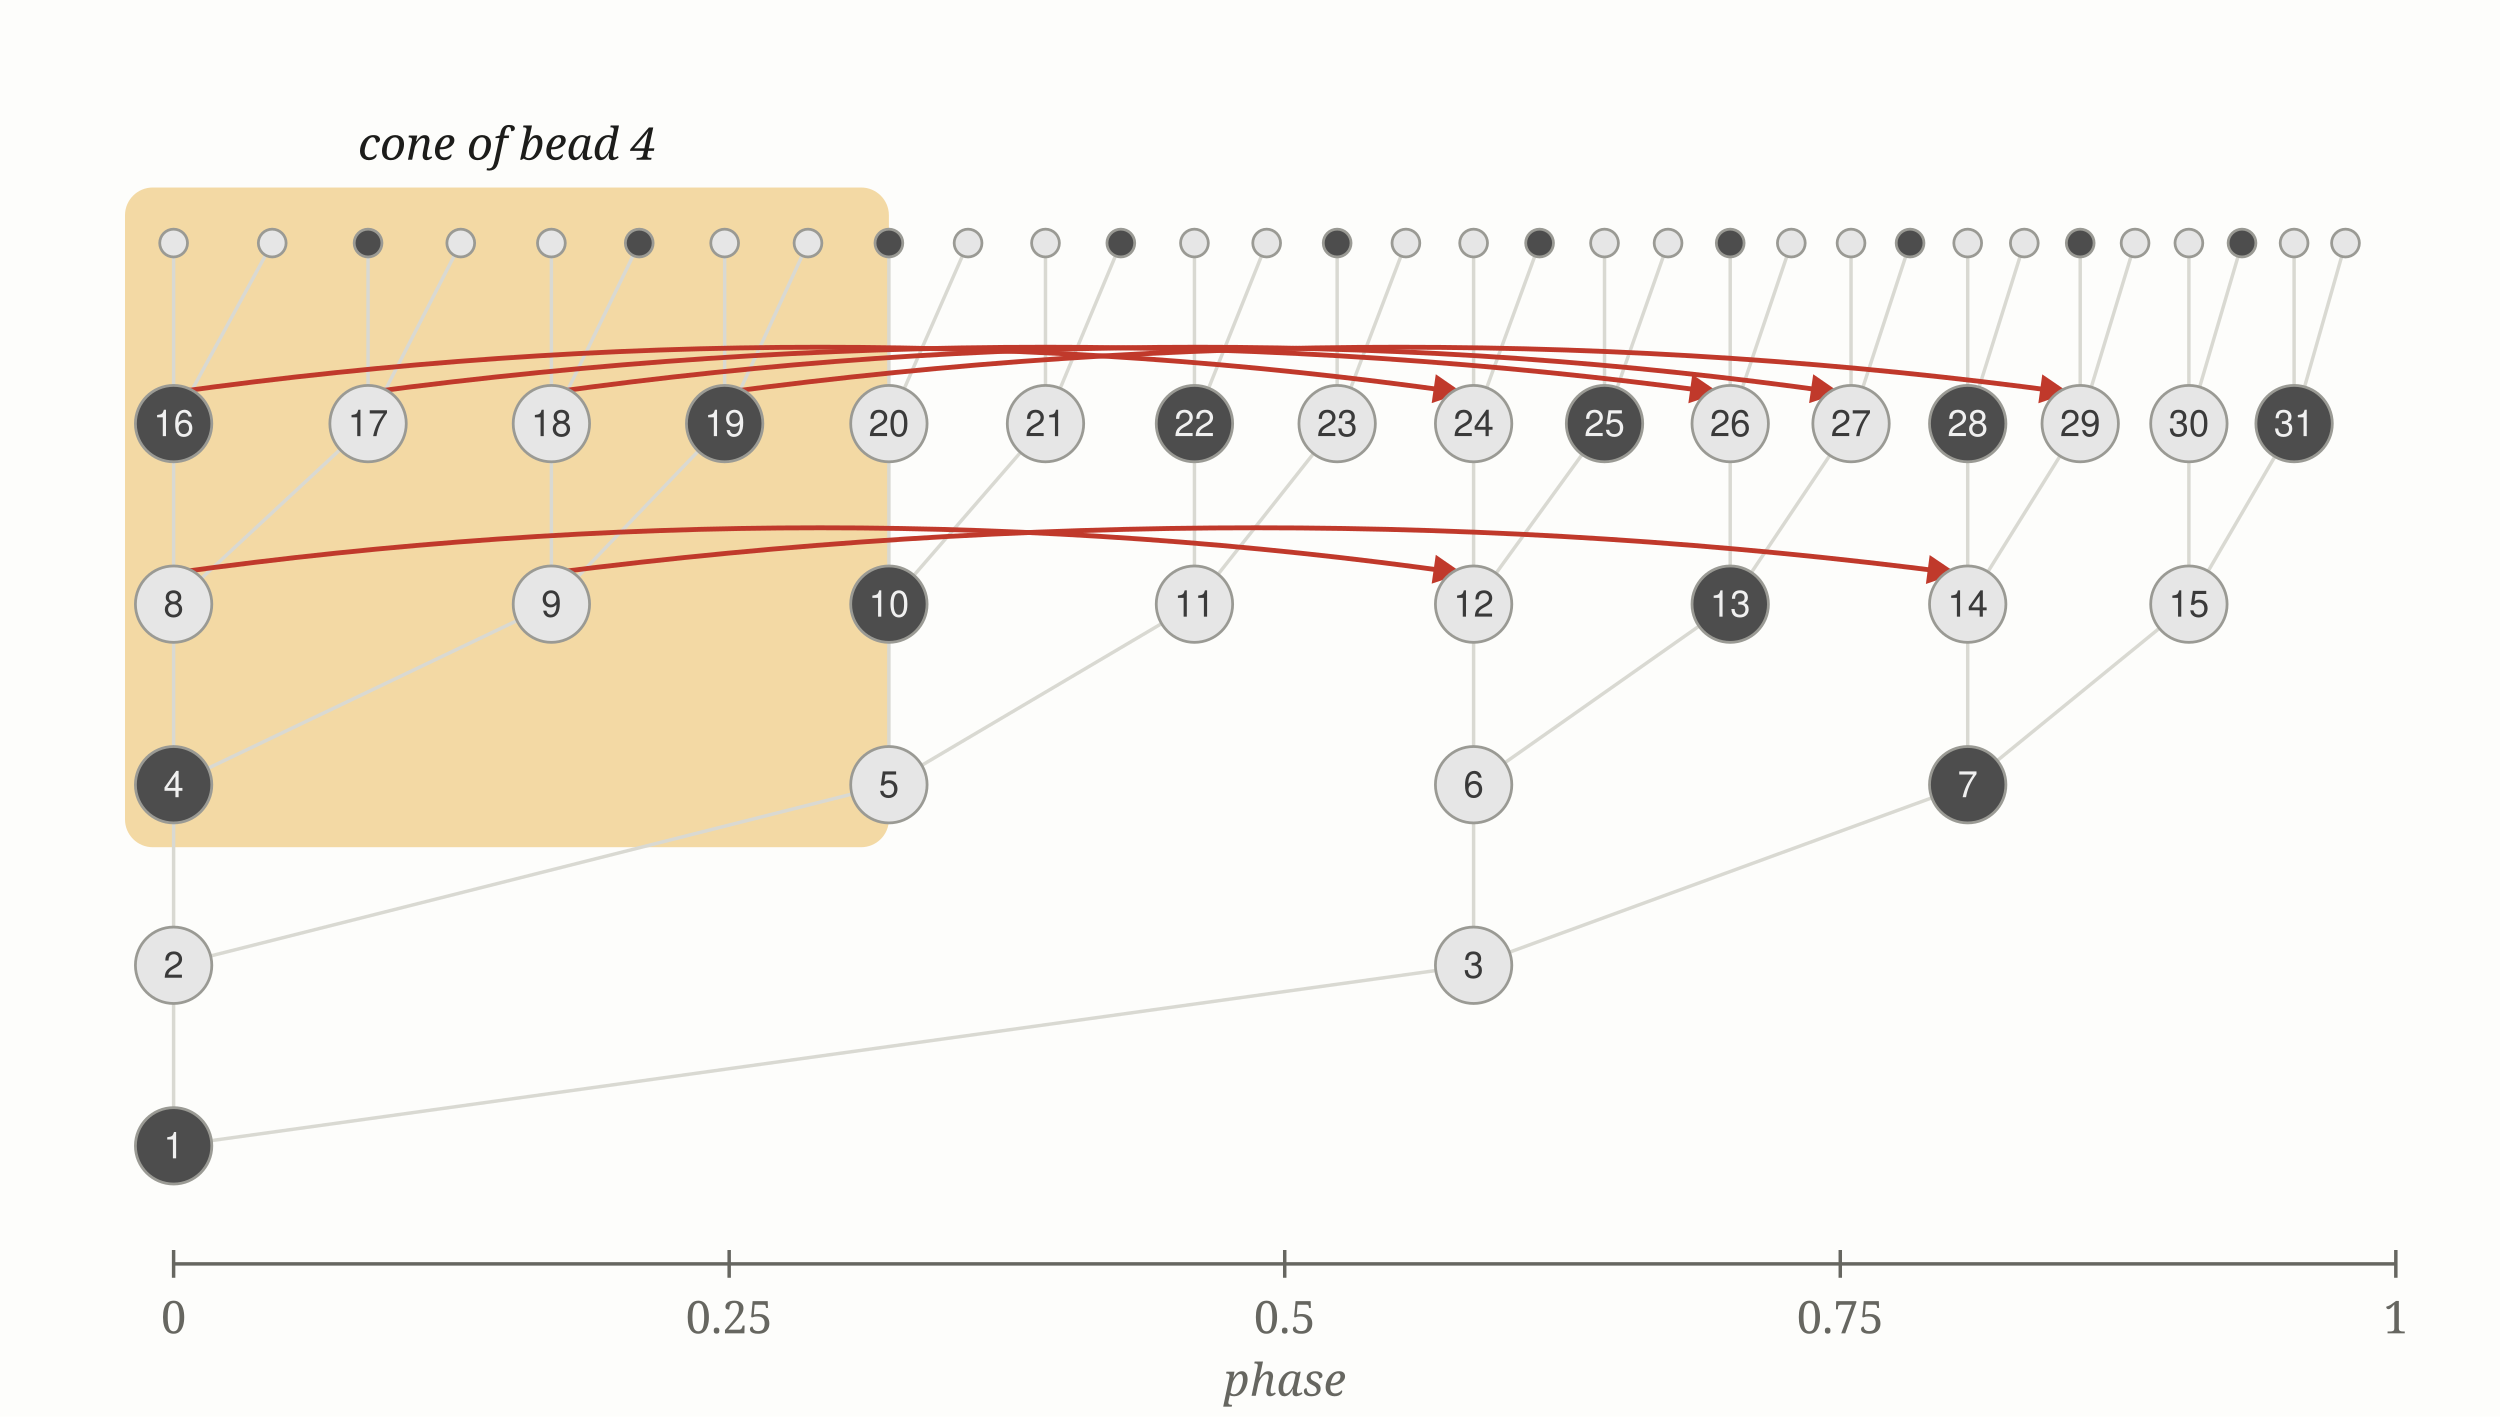
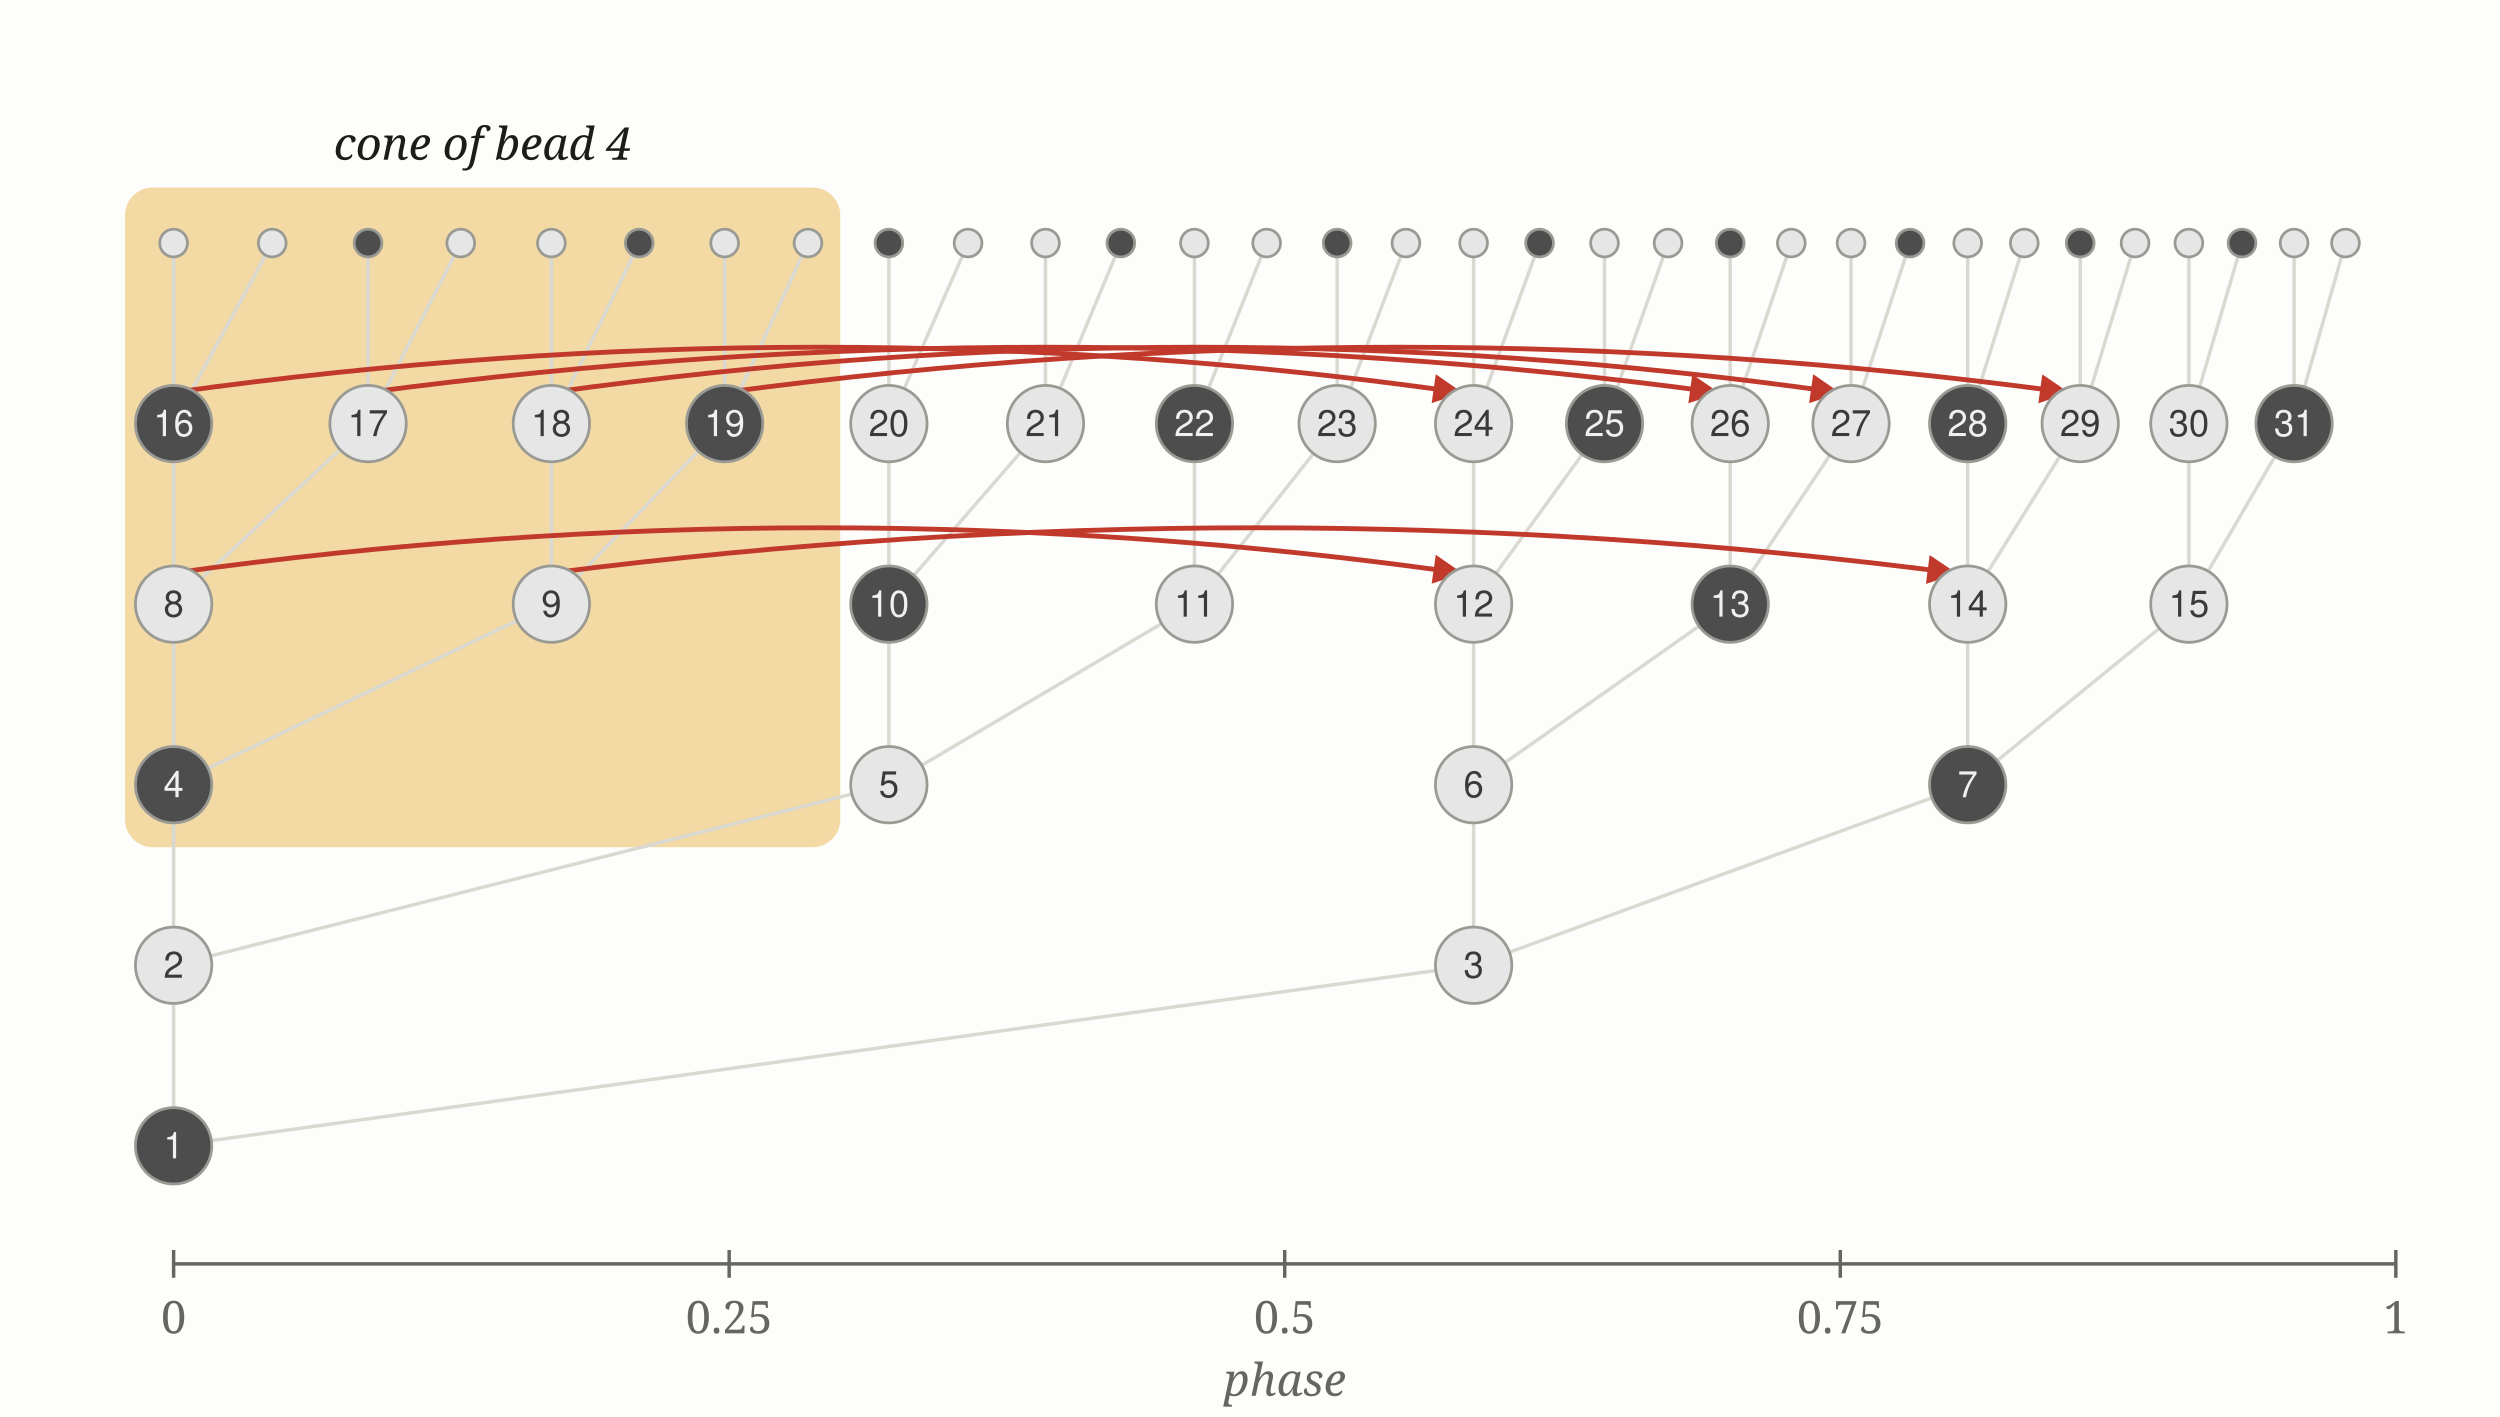
<svg xmlns="http://www.w3.org/2000/svg" width="720" height="408" viewBox="0 0 720 408">
  <rect width="720" height="408" fill="#fdfdfb" />
-   <rect x="36.0" y="54" width="220.0" height="190" rx="8" fill="#f3d9a4" />
+   <rect x="36.0" y="54" width="206.0" height="190" rx="8" fill="#f3d9a4" />
  <line x1="50.0" y1="278.0" x2="50.0" y2="330.0" stroke="#d9d9d2" stroke-width="1" />
  <line x1="424.4" y1="278.0" x2="50.0" y2="330.0" stroke="#d9d9d2" stroke-width="1" />
  <line x1="50.0" y1="226.0" x2="50.0" y2="278.0" stroke="#d9d9d2" stroke-width="1" />
  <line x1="256.0" y1="226.0" x2="50.0" y2="278.0" stroke="#d9d9d2" stroke-width="1" />
  <line x1="424.4" y1="226.0" x2="424.4" y2="278.0" stroke="#d9d9d2" stroke-width="1" />
  <line x1="566.7" y1="226.0" x2="424.4" y2="278.0" stroke="#d9d9d2" stroke-width="1" />
  <line x1="50.0" y1="174.0" x2="50.0" y2="226.0" stroke="#d9d9d2" stroke-width="1" />
  <line x1="158.8" y1="174.0" x2="50.0" y2="226.0" stroke="#d9d9d2" stroke-width="1" />
  <line x1="256.0" y1="174.0" x2="256.0" y2="226.0" stroke="#d9d9d2" stroke-width="1" />
  <line x1="344.0" y1="174.0" x2="256.0" y2="226.0" stroke="#d9d9d2" stroke-width="1" />
  <line x1="424.4" y1="174.0" x2="424.4" y2="226.0" stroke="#d9d9d2" stroke-width="1" />
  <line x1="498.3" y1="174.0" x2="424.4" y2="226.0" stroke="#d9d9d2" stroke-width="1" />
  <line x1="566.7" y1="174.0" x2="566.7" y2="226.0" stroke="#d9d9d2" stroke-width="1" />
  <line x1="630.4" y1="174.0" x2="566.7" y2="226.0" stroke="#d9d9d2" stroke-width="1" />
  <line x1="50.0" y1="122.0" x2="50.0" y2="174.0" stroke="#d9d9d2" stroke-width="1" />
  <line x1="106.0" y1="122.0" x2="50.0" y2="174.0" stroke="#d9d9d2" stroke-width="1" />
  <line x1="158.8" y1="122.0" x2="158.8" y2="174.0" stroke="#d9d9d2" stroke-width="1" />
  <line x1="208.7" y1="122.0" x2="158.8" y2="174.0" stroke="#d9d9d2" stroke-width="1" />
  <line x1="256.0" y1="122.0" x2="256.0" y2="174.0" stroke="#d9d9d2" stroke-width="1" />
  <line x1="301.1" y1="122.0" x2="256.0" y2="174.0" stroke="#d9d9d2" stroke-width="1" />
  <line x1="344.0" y1="122.0" x2="344.0" y2="174.0" stroke="#d9d9d2" stroke-width="1" />
  <line x1="385.1" y1="122.0" x2="344.0" y2="174.0" stroke="#d9d9d2" stroke-width="1" />
  <line x1="424.4" y1="122.0" x2="424.4" y2="174.0" stroke="#d9d9d2" stroke-width="1" />
  <line x1="462.1" y1="122.0" x2="424.4" y2="174.0" stroke="#d9d9d2" stroke-width="1" />
  <line x1="498.3" y1="122.0" x2="498.3" y2="174.0" stroke="#d9d9d2" stroke-width="1" />
  <line x1="533.1" y1="122.0" x2="498.3" y2="174.0" stroke="#d9d9d2" stroke-width="1" />
  <line x1="566.7" y1="122.0" x2="566.7" y2="174.0" stroke="#d9d9d2" stroke-width="1" />
  <line x1="599.1" y1="122.0" x2="566.7" y2="174.0" stroke="#d9d9d2" stroke-width="1" />
  <line x1="630.4" y1="122.0" x2="630.4" y2="174.0" stroke="#d9d9d2" stroke-width="1" />
  <line x1="660.7" y1="122.0" x2="630.4" y2="174.0" stroke="#d9d9d2" stroke-width="1" />
  <line x1="50.0" y1="70.0" x2="50.0" y2="122.0" stroke="#d9d9d2" stroke-width="1" />
  <line x1="78.4" y1="70.0" x2="50.0" y2="122.0" stroke="#d9d9d2" stroke-width="1" />
  <line x1="106.0" y1="70.0" x2="106.0" y2="122.0" stroke="#d9d9d2" stroke-width="1" />
  <line x1="132.7" y1="70.0" x2="106.0" y2="122.0" stroke="#d9d9d2" stroke-width="1" />
  <line x1="158.8" y1="70.0" x2="158.8" y2="122.0" stroke="#d9d9d2" stroke-width="1" />
  <line x1="184.1" y1="70.0" x2="158.8" y2="122.0" stroke="#d9d9d2" stroke-width="1" />
  <line x1="208.7" y1="70.0" x2="208.7" y2="122.0" stroke="#d9d9d2" stroke-width="1" />
  <line x1="232.7" y1="70.0" x2="208.7" y2="122.0" stroke="#d9d9d2" stroke-width="1" />
  <line x1="256.0" y1="70.0" x2="256.0" y2="122.0" stroke="#d9d9d2" stroke-width="1" />
  <line x1="278.8" y1="70.0" x2="256.0" y2="122.0" stroke="#d9d9d2" stroke-width="1" />
  <line x1="301.1" y1="70.0" x2="301.1" y2="122.0" stroke="#d9d9d2" stroke-width="1" />
  <line x1="322.8" y1="70.0" x2="301.1" y2="122.0" stroke="#d9d9d2" stroke-width="1" />
  <line x1="344.0" y1="70.0" x2="344.0" y2="122.0" stroke="#d9d9d2" stroke-width="1" />
  <line x1="364.8" y1="70.0" x2="344.0" y2="122.0" stroke="#d9d9d2" stroke-width="1" />
  <line x1="385.1" y1="70.0" x2="385.1" y2="122.0" stroke="#d9d9d2" stroke-width="1" />
  <line x1="404.9" y1="70.0" x2="385.1" y2="122.0" stroke="#d9d9d2" stroke-width="1" />
  <line x1="424.4" y1="70.0" x2="424.4" y2="122.0" stroke="#d9d9d2" stroke-width="1" />
  <line x1="443.4" y1="70.0" x2="424.4" y2="122.0" stroke="#d9d9d2" stroke-width="1" />
  <line x1="462.1" y1="70.0" x2="462.1" y2="122.0" stroke="#d9d9d2" stroke-width="1" />
  <line x1="480.4" y1="70.0" x2="462.1" y2="122.0" stroke="#d9d9d2" stroke-width="1" />
  <line x1="498.3" y1="70.0" x2="498.3" y2="122.0" stroke="#d9d9d2" stroke-width="1" />
  <line x1="515.9" y1="70.0" x2="498.3" y2="122.0" stroke="#d9d9d2" stroke-width="1" />
  <line x1="533.1" y1="70.0" x2="533.1" y2="122.0" stroke="#d9d9d2" stroke-width="1" />
  <line x1="550.1" y1="70.0" x2="533.1" y2="122.0" stroke="#d9d9d2" stroke-width="1" />
  <line x1="566.7" y1="70.0" x2="566.7" y2="122.0" stroke="#d9d9d2" stroke-width="1" />
  <line x1="583.0" y1="70.0" x2="566.7" y2="122.0" stroke="#d9d9d2" stroke-width="1" />
  <line x1="599.1" y1="70.0" x2="599.1" y2="122.0" stroke="#d9d9d2" stroke-width="1" />
  <line x1="614.9" y1="70.0" x2="599.1" y2="122.0" stroke="#d9d9d2" stroke-width="1" />
  <line x1="630.4" y1="70.0" x2="630.4" y2="122.0" stroke="#d9d9d2" stroke-width="1" />
  <line x1="645.7" y1="70.0" x2="630.4" y2="122.0" stroke="#d9d9d2" stroke-width="1" />
  <line x1="660.7" y1="70.0" x2="660.7" y2="122.0" stroke="#d9d9d2" stroke-width="1" />
  <line x1="675.5" y1="70.0" x2="660.7" y2="122.0" stroke="#d9d9d2" stroke-width="1" />
  <defs>
    <marker id="tip" viewBox="0 0 10 10" refX="9" refY="5" markerWidth="6" markerHeight="6" orient="auto">
      <path d="M0,0 L10,5 L0,10 z" fill="#c0392b" />
    </marker>
  </defs>
  <path d="M50.0,165.0 Q237.2,139.0 420.4,165.0" fill="none" stroke="#c0392b" stroke-width="1.4" marker-end="url(#tip)" />
  <path d="M158.8,165.0 Q362.7,139.0 562.7,165.0" fill="none" stroke="#c0392b" stroke-width="1.4" marker-end="url(#tip)" />
  <path d="M50.0,113.0 Q237.2,87.0 420.4,113.0" fill="none" stroke="#c0392b" stroke-width="1.4" marker-end="url(#tip)" />
  <path d="M106.0,113.0 Q302.1,87.0 494.3,113.0" fill="none" stroke="#c0392b" stroke-width="1.4" marker-end="url(#tip)" />
  <path d="M158.8,113.0 Q345.9,87.0 529.1,113.0" fill="none" stroke="#c0392b" stroke-width="1.4" marker-end="url(#tip)" />
  <path d="M208.7,113.0 Q403.9,87.0 595.1,113.0" fill="none" stroke="#c0392b" stroke-width="1.4" marker-end="url(#tip)" />
  <circle cx="50.0" cy="330.0" r="11" fill="#4d4d4d" stroke="#9a9a94" stroke-width="0.8" />
  <text x="50.0" y="333.6" text-anchor="middle" font-size="10.5" font-family="Helvetica, Arial, sans-serif" fill="#f0f0f0">1</text>
  <circle cx="50.0" cy="278.0" r="11" fill="#e6e6e6" stroke="#9a9a94" stroke-width="0.8" />
  <text x="50.0" y="281.6" text-anchor="middle" font-size="10.5" font-family="Helvetica, Arial, sans-serif" fill="#3a3a3a">2</text>
  <circle cx="424.4" cy="278.0" r="11" fill="#e6e6e6" stroke="#9a9a94" stroke-width="0.8" />
  <text x="424.4" y="281.6" text-anchor="middle" font-size="10.5" font-family="Helvetica, Arial, sans-serif" fill="#3a3a3a">3</text>
  <circle cx="50.0" cy="226.0" r="11" fill="#4d4d4d" stroke="#9a9a94" stroke-width="0.8" />
  <text x="50.0" y="229.6" text-anchor="middle" font-size="10.5" font-family="Helvetica, Arial, sans-serif" fill="#f0f0f0">4</text>
  <circle cx="256.0" cy="226.0" r="11" fill="#e6e6e6" stroke="#9a9a94" stroke-width="0.8" />
  <text x="256.0" y="229.6" text-anchor="middle" font-size="10.5" font-family="Helvetica, Arial, sans-serif" fill="#3a3a3a">5</text>
  <circle cx="424.4" cy="226.0" r="11" fill="#e6e6e6" stroke="#9a9a94" stroke-width="0.8" />
  <text x="424.4" y="229.6" text-anchor="middle" font-size="10.5" font-family="Helvetica, Arial, sans-serif" fill="#3a3a3a">6</text>
  <circle cx="566.7" cy="226.0" r="11" fill="#4d4d4d" stroke="#9a9a94" stroke-width="0.8" />
  <text x="566.7" y="229.6" text-anchor="middle" font-size="10.5" font-family="Helvetica, Arial, sans-serif" fill="#f0f0f0">7</text>
  <circle cx="50.0" cy="174.0" r="11" fill="#e6e6e6" stroke="#9a9a94" stroke-width="0.8" />
  <text x="50.0" y="177.6" text-anchor="middle" font-size="10.5" font-family="Helvetica, Arial, sans-serif" fill="#3a3a3a">8</text>
  <circle cx="158.8" cy="174.0" r="11" fill="#e6e6e6" stroke="#9a9a94" stroke-width="0.8" />
  <text x="158.8" y="177.6" text-anchor="middle" font-size="10.5" font-family="Helvetica, Arial, sans-serif" fill="#3a3a3a">9</text>
  <circle cx="256.0" cy="174.0" r="11" fill="#4d4d4d" stroke="#9a9a94" stroke-width="0.8" />
  <text x="256.0" y="177.6" text-anchor="middle" font-size="10.5" font-family="Helvetica, Arial, sans-serif" fill="#f0f0f0">10</text>
  <circle cx="344.0" cy="174.0" r="11" fill="#e6e6e6" stroke="#9a9a94" stroke-width="0.8" />
  <text x="344.0" y="177.6" text-anchor="middle" font-size="10.5" font-family="Helvetica, Arial, sans-serif" fill="#3a3a3a">11</text>
  <circle cx="424.4" cy="174.0" r="11" fill="#e6e6e6" stroke="#9a9a94" stroke-width="0.8" />
  <text x="424.4" y="177.6" text-anchor="middle" font-size="10.5" font-family="Helvetica, Arial, sans-serif" fill="#3a3a3a">12</text>
  <circle cx="498.3" cy="174.0" r="11" fill="#4d4d4d" stroke="#9a9a94" stroke-width="0.8" />
  <text x="498.3" y="177.6" text-anchor="middle" font-size="10.5" font-family="Helvetica, Arial, sans-serif" fill="#f0f0f0">13</text>
  <circle cx="566.7" cy="174.0" r="11" fill="#e6e6e6" stroke="#9a9a94" stroke-width="0.8" />
  <text x="566.7" y="177.6" text-anchor="middle" font-size="10.5" font-family="Helvetica, Arial, sans-serif" fill="#3a3a3a">14</text>
  <circle cx="630.4" cy="174.0" r="11" fill="#e6e6e6" stroke="#9a9a94" stroke-width="0.8" />
  <text x="630.4" y="177.6" text-anchor="middle" font-size="10.5" font-family="Helvetica, Arial, sans-serif" fill="#3a3a3a">15</text>
  <circle cx="50.0" cy="122.0" r="11" fill="#4d4d4d" stroke="#9a9a94" stroke-width="0.8" />
  <text x="50.0" y="125.6" text-anchor="middle" font-size="10.5" font-family="Helvetica, Arial, sans-serif" fill="#f0f0f0">16</text>
  <circle cx="106.0" cy="122.0" r="11" fill="#e6e6e6" stroke="#9a9a94" stroke-width="0.8" />
  <text x="106.0" y="125.6" text-anchor="middle" font-size="10.5" font-family="Helvetica, Arial, sans-serif" fill="#3a3a3a">17</text>
  <circle cx="158.8" cy="122.0" r="11" fill="#e6e6e6" stroke="#9a9a94" stroke-width="0.8" />
  <text x="158.8" y="125.6" text-anchor="middle" font-size="10.5" font-family="Helvetica, Arial, sans-serif" fill="#3a3a3a">18</text>
  <circle cx="208.7" cy="122.0" r="11" fill="#4d4d4d" stroke="#9a9a94" stroke-width="0.8" />
  <text x="208.7" y="125.6" text-anchor="middle" font-size="10.5" font-family="Helvetica, Arial, sans-serif" fill="#f0f0f0">19</text>
  <circle cx="256.0" cy="122.0" r="11" fill="#e6e6e6" stroke="#9a9a94" stroke-width="0.8" />
  <text x="256.0" y="125.6" text-anchor="middle" font-size="10.5" font-family="Helvetica, Arial, sans-serif" fill="#3a3a3a">20</text>
  <circle cx="301.1" cy="122.0" r="11" fill="#e6e6e6" stroke="#9a9a94" stroke-width="0.8" />
  <text x="301.1" y="125.6" text-anchor="middle" font-size="10.5" font-family="Helvetica, Arial, sans-serif" fill="#3a3a3a">21</text>
  <circle cx="344.0" cy="122.0" r="11" fill="#4d4d4d" stroke="#9a9a94" stroke-width="0.8" />
  <text x="344.0" y="125.6" text-anchor="middle" font-size="10.5" font-family="Helvetica, Arial, sans-serif" fill="#f0f0f0">22</text>
  <circle cx="385.1" cy="122.0" r="11" fill="#e6e6e6" stroke="#9a9a94" stroke-width="0.8" />
  <text x="385.1" y="125.6" text-anchor="middle" font-size="10.5" font-family="Helvetica, Arial, sans-serif" fill="#3a3a3a">23</text>
  <circle cx="424.4" cy="122.0" r="11" fill="#e6e6e6" stroke="#9a9a94" stroke-width="0.8" />
  <text x="424.4" y="125.6" text-anchor="middle" font-size="10.5" font-family="Helvetica, Arial, sans-serif" fill="#3a3a3a">24</text>
  <circle cx="462.1" cy="122.0" r="11" fill="#4d4d4d" stroke="#9a9a94" stroke-width="0.8" />
  <text x="462.1" y="125.6" text-anchor="middle" font-size="10.5" font-family="Helvetica, Arial, sans-serif" fill="#f0f0f0">25</text>
  <circle cx="498.3" cy="122.0" r="11" fill="#e6e6e6" stroke="#9a9a94" stroke-width="0.8" />
  <text x="498.3" y="125.6" text-anchor="middle" font-size="10.5" font-family="Helvetica, Arial, sans-serif" fill="#3a3a3a">26</text>
  <circle cx="533.1" cy="122.0" r="11" fill="#e6e6e6" stroke="#9a9a94" stroke-width="0.8" />
  <text x="533.1" y="125.6" text-anchor="middle" font-size="10.5" font-family="Helvetica, Arial, sans-serif" fill="#3a3a3a">27</text>
  <circle cx="566.7" cy="122.0" r="11" fill="#4d4d4d" stroke="#9a9a94" stroke-width="0.8" />
  <text x="566.7" y="125.6" text-anchor="middle" font-size="10.5" font-family="Helvetica, Arial, sans-serif" fill="#f0f0f0">28</text>
  <circle cx="599.1" cy="122.0" r="11" fill="#e6e6e6" stroke="#9a9a94" stroke-width="0.8" />
  <text x="599.1" y="125.6" text-anchor="middle" font-size="10.5" font-family="Helvetica, Arial, sans-serif" fill="#3a3a3a">29</text>
  <circle cx="630.4" cy="122.0" r="11" fill="#e6e6e6" stroke="#9a9a94" stroke-width="0.8" />
  <text x="630.4" y="125.6" text-anchor="middle" font-size="10.5" font-family="Helvetica, Arial, sans-serif" fill="#3a3a3a">30</text>
  <circle cx="660.7" cy="122.0" r="11" fill="#4d4d4d" stroke="#9a9a94" stroke-width="0.8" />
  <text x="660.7" y="125.6" text-anchor="middle" font-size="10.5" font-family="Helvetica, Arial, sans-serif" fill="#f0f0f0">31</text>
  <circle cx="50.0" cy="70.0" r="4" fill="#e6e6e6" stroke="#9a9a94" stroke-width="0.8" />
  <circle cx="78.4" cy="70.0" r="4" fill="#e6e6e6" stroke="#9a9a94" stroke-width="0.8" />
  <circle cx="106.0" cy="70.0" r="4" fill="#4d4d4d" stroke="#9a9a94" stroke-width="0.8" />
  <circle cx="132.7" cy="70.0" r="4" fill="#e6e6e6" stroke="#9a9a94" stroke-width="0.8" />
  <circle cx="158.8" cy="70.0" r="4" fill="#e6e6e6" stroke="#9a9a94" stroke-width="0.8" />
  <circle cx="184.1" cy="70.0" r="4" fill="#4d4d4d" stroke="#9a9a94" stroke-width="0.8" />
  <circle cx="208.7" cy="70.0" r="4" fill="#e6e6e6" stroke="#9a9a94" stroke-width="0.8" />
  <circle cx="232.7" cy="70.0" r="4" fill="#e6e6e6" stroke="#9a9a94" stroke-width="0.8" />
  <circle cx="256.0" cy="70.0" r="4" fill="#4d4d4d" stroke="#9a9a94" stroke-width="0.8" />
  <circle cx="278.8" cy="70.0" r="4" fill="#e6e6e6" stroke="#9a9a94" stroke-width="0.8" />
  <circle cx="301.1" cy="70.0" r="4" fill="#e6e6e6" stroke="#9a9a94" stroke-width="0.8" />
  <circle cx="322.8" cy="70.0" r="4" fill="#4d4d4d" stroke="#9a9a94" stroke-width="0.8" />
  <circle cx="344.0" cy="70.0" r="4" fill="#e6e6e6" stroke="#9a9a94" stroke-width="0.8" />
  <circle cx="364.8" cy="70.0" r="4" fill="#e6e6e6" stroke="#9a9a94" stroke-width="0.8" />
  <circle cx="385.1" cy="70.0" r="4" fill="#4d4d4d" stroke="#9a9a94" stroke-width="0.8" />
  <circle cx="404.9" cy="70.0" r="4" fill="#e6e6e6" stroke="#9a9a94" stroke-width="0.8" />
  <circle cx="424.4" cy="70.0" r="4" fill="#e6e6e6" stroke="#9a9a94" stroke-width="0.8" />
  <circle cx="443.4" cy="70.0" r="4" fill="#4d4d4d" stroke="#9a9a94" stroke-width="0.8" />
  <circle cx="462.1" cy="70.0" r="4" fill="#e6e6e6" stroke="#9a9a94" stroke-width="0.8" />
  <circle cx="480.4" cy="70.0" r="4" fill="#e6e6e6" stroke="#9a9a94" stroke-width="0.8" />
  <circle cx="498.3" cy="70.0" r="4" fill="#4d4d4d" stroke="#9a9a94" stroke-width="0.8" />
  <circle cx="515.9" cy="70.0" r="4" fill="#e6e6e6" stroke="#9a9a94" stroke-width="0.8" />
  <circle cx="533.1" cy="70.0" r="4" fill="#e6e6e6" stroke="#9a9a94" stroke-width="0.8" />
  <circle cx="550.1" cy="70.0" r="4" fill="#4d4d4d" stroke="#9a9a94" stroke-width="0.8" />
  <circle cx="566.7" cy="70.0" r="4" fill="#e6e6e6" stroke="#9a9a94" stroke-width="0.8" />
  <circle cx="583.0" cy="70.0" r="4" fill="#e6e6e6" stroke="#9a9a94" stroke-width="0.8" />
  <circle cx="599.1" cy="70.0" r="4" fill="#4d4d4d" stroke="#9a9a94" stroke-width="0.8" />
  <circle cx="614.9" cy="70.0" r="4" fill="#e6e6e6" stroke="#9a9a94" stroke-width="0.8" />
  <circle cx="630.4" cy="70.0" r="4" fill="#e6e6e6" stroke="#9a9a94" stroke-width="0.8" />
  <circle cx="645.7" cy="70.0" r="4" fill="#4d4d4d" stroke="#9a9a94" stroke-width="0.8" />
  <circle cx="660.7" cy="70.0" r="4" fill="#e6e6e6" stroke="#9a9a94" stroke-width="0.8" />
  <circle cx="675.5" cy="70.0" r="4" fill="#e6e6e6" stroke="#9a9a94" stroke-width="0.8" />
  <line x1="50" y1="364" x2="690" y2="364" stroke="#666660" stroke-width="1" />
  <line x1="50.0" y1="360" x2="50.0" y2="368" stroke="#666660" stroke-width="1" />
  <text x="50.0" y="384" text-anchor="middle" font-size="13" font-family="Charter, Georgia, serif" fill="#666660">0</text>
  <line x1="210.0" y1="360" x2="210.0" y2="368" stroke="#666660" stroke-width="1" />
  <text x="210.0" y="384" text-anchor="middle" font-size="13" font-family="Charter, Georgia, serif" fill="#666660">0.25</text>
  <line x1="370.0" y1="360" x2="370.0" y2="368" stroke="#666660" stroke-width="1" />
  <text x="370.0" y="384" text-anchor="middle" font-size="13" font-family="Charter, Georgia, serif" fill="#666660">0.5</text>
  <line x1="530.0" y1="360" x2="530.0" y2="368" stroke="#666660" stroke-width="1" />
  <text x="530.0" y="384" text-anchor="middle" font-size="13" font-family="Charter, Georgia, serif" fill="#666660">0.75</text>
  <line x1="690.0" y1="360" x2="690.0" y2="368" stroke="#666660" stroke-width="1" />
  <text x="690.0" y="384" text-anchor="middle" font-size="13" font-family="Charter, Georgia, serif" fill="#666660">1</text>
  <text x="370.0" y="402" text-anchor="middle" font-size="13" font-family="Charter, Georgia, serif" font-style="italic" fill="#666660">phase</text>
-   <text x="146.0" y="46" text-anchor="middle" font-size="13" font-family="Charter, Georgia, serif" font-style="italic" fill="#1c1c1a">cone of bead 4</text>
+   <text x="139.0" y="46" text-anchor="middle" font-size="13" font-family="Charter, Georgia, serif" font-style="italic" fill="#1c1c1a">cone of bead 4</text>
</svg>
